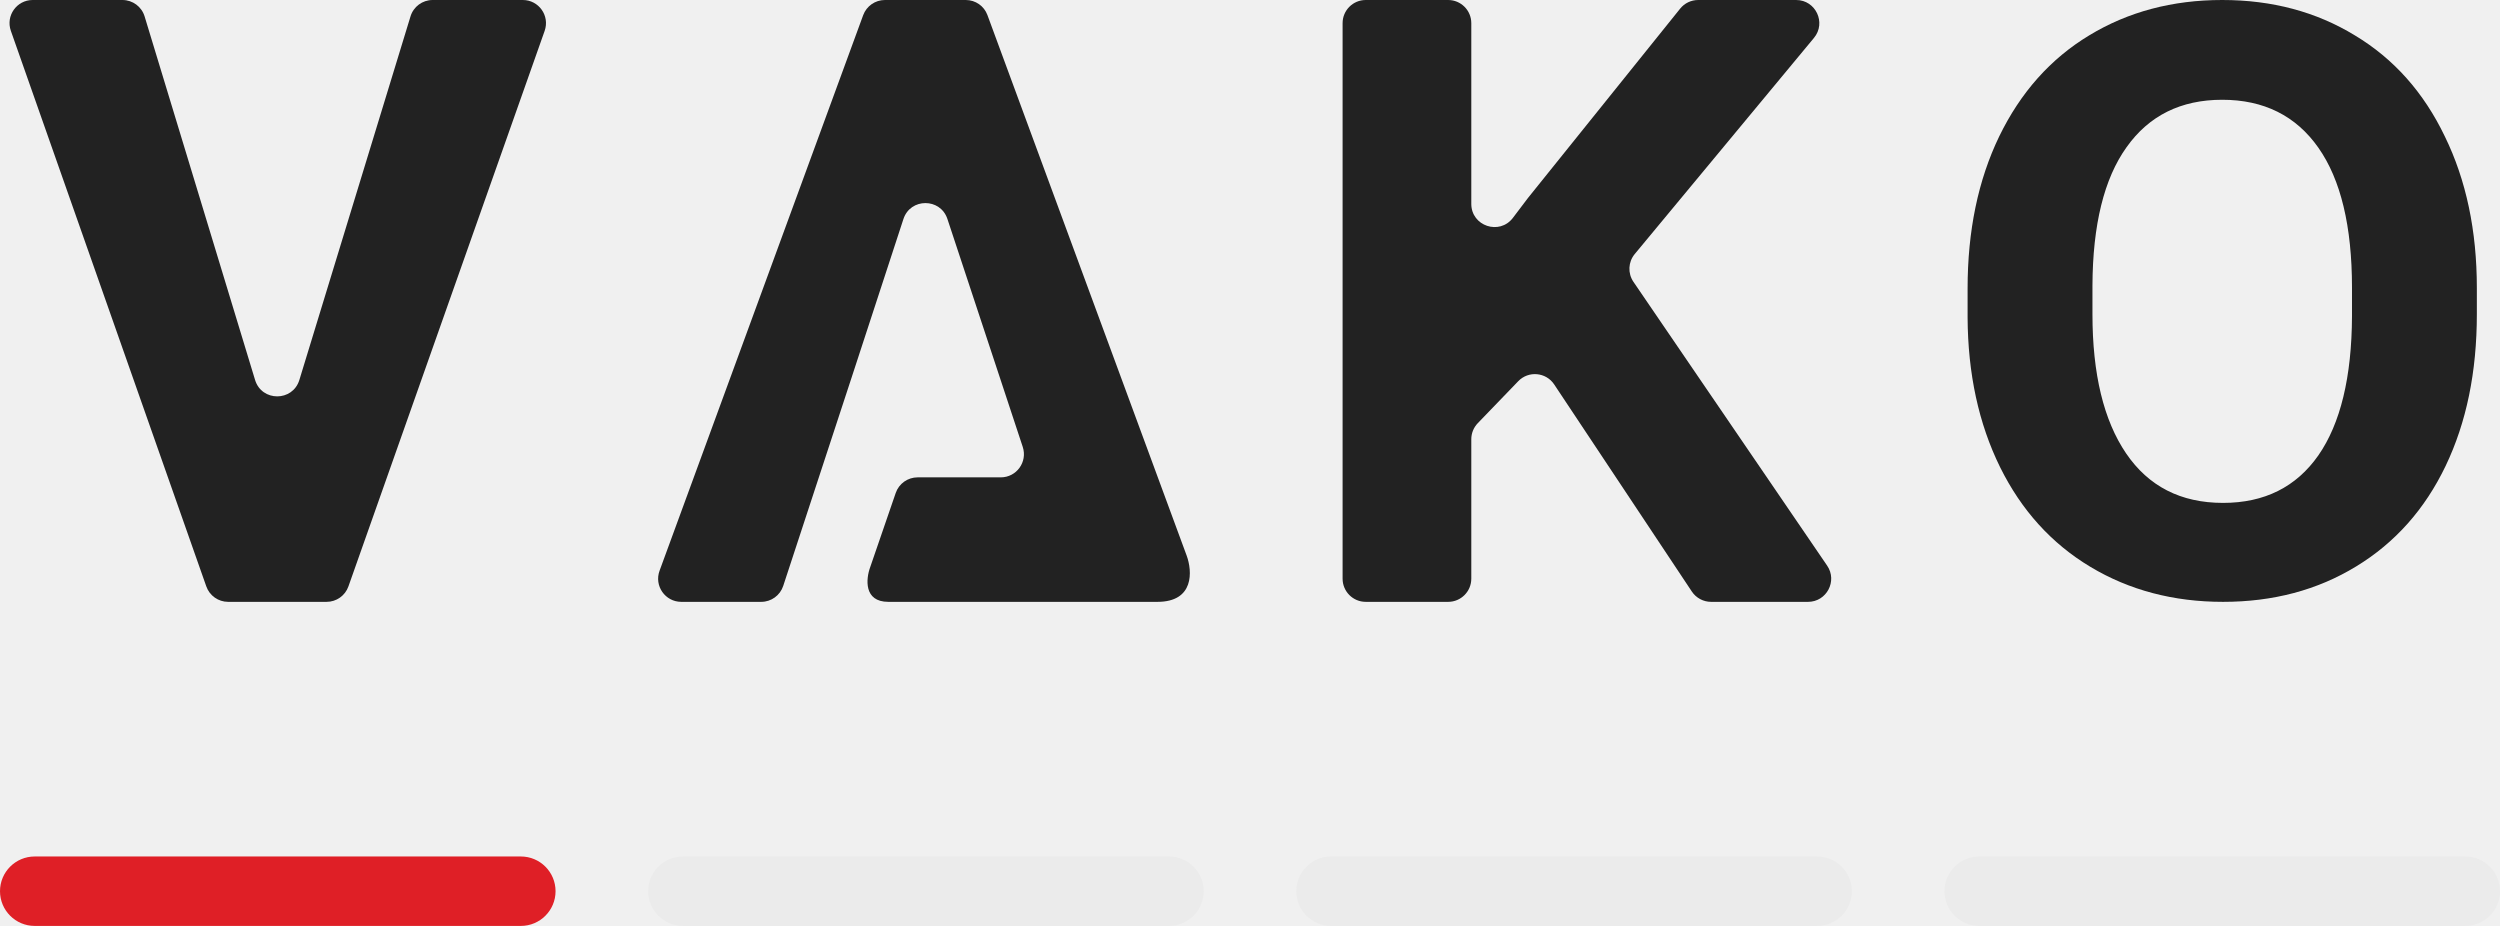
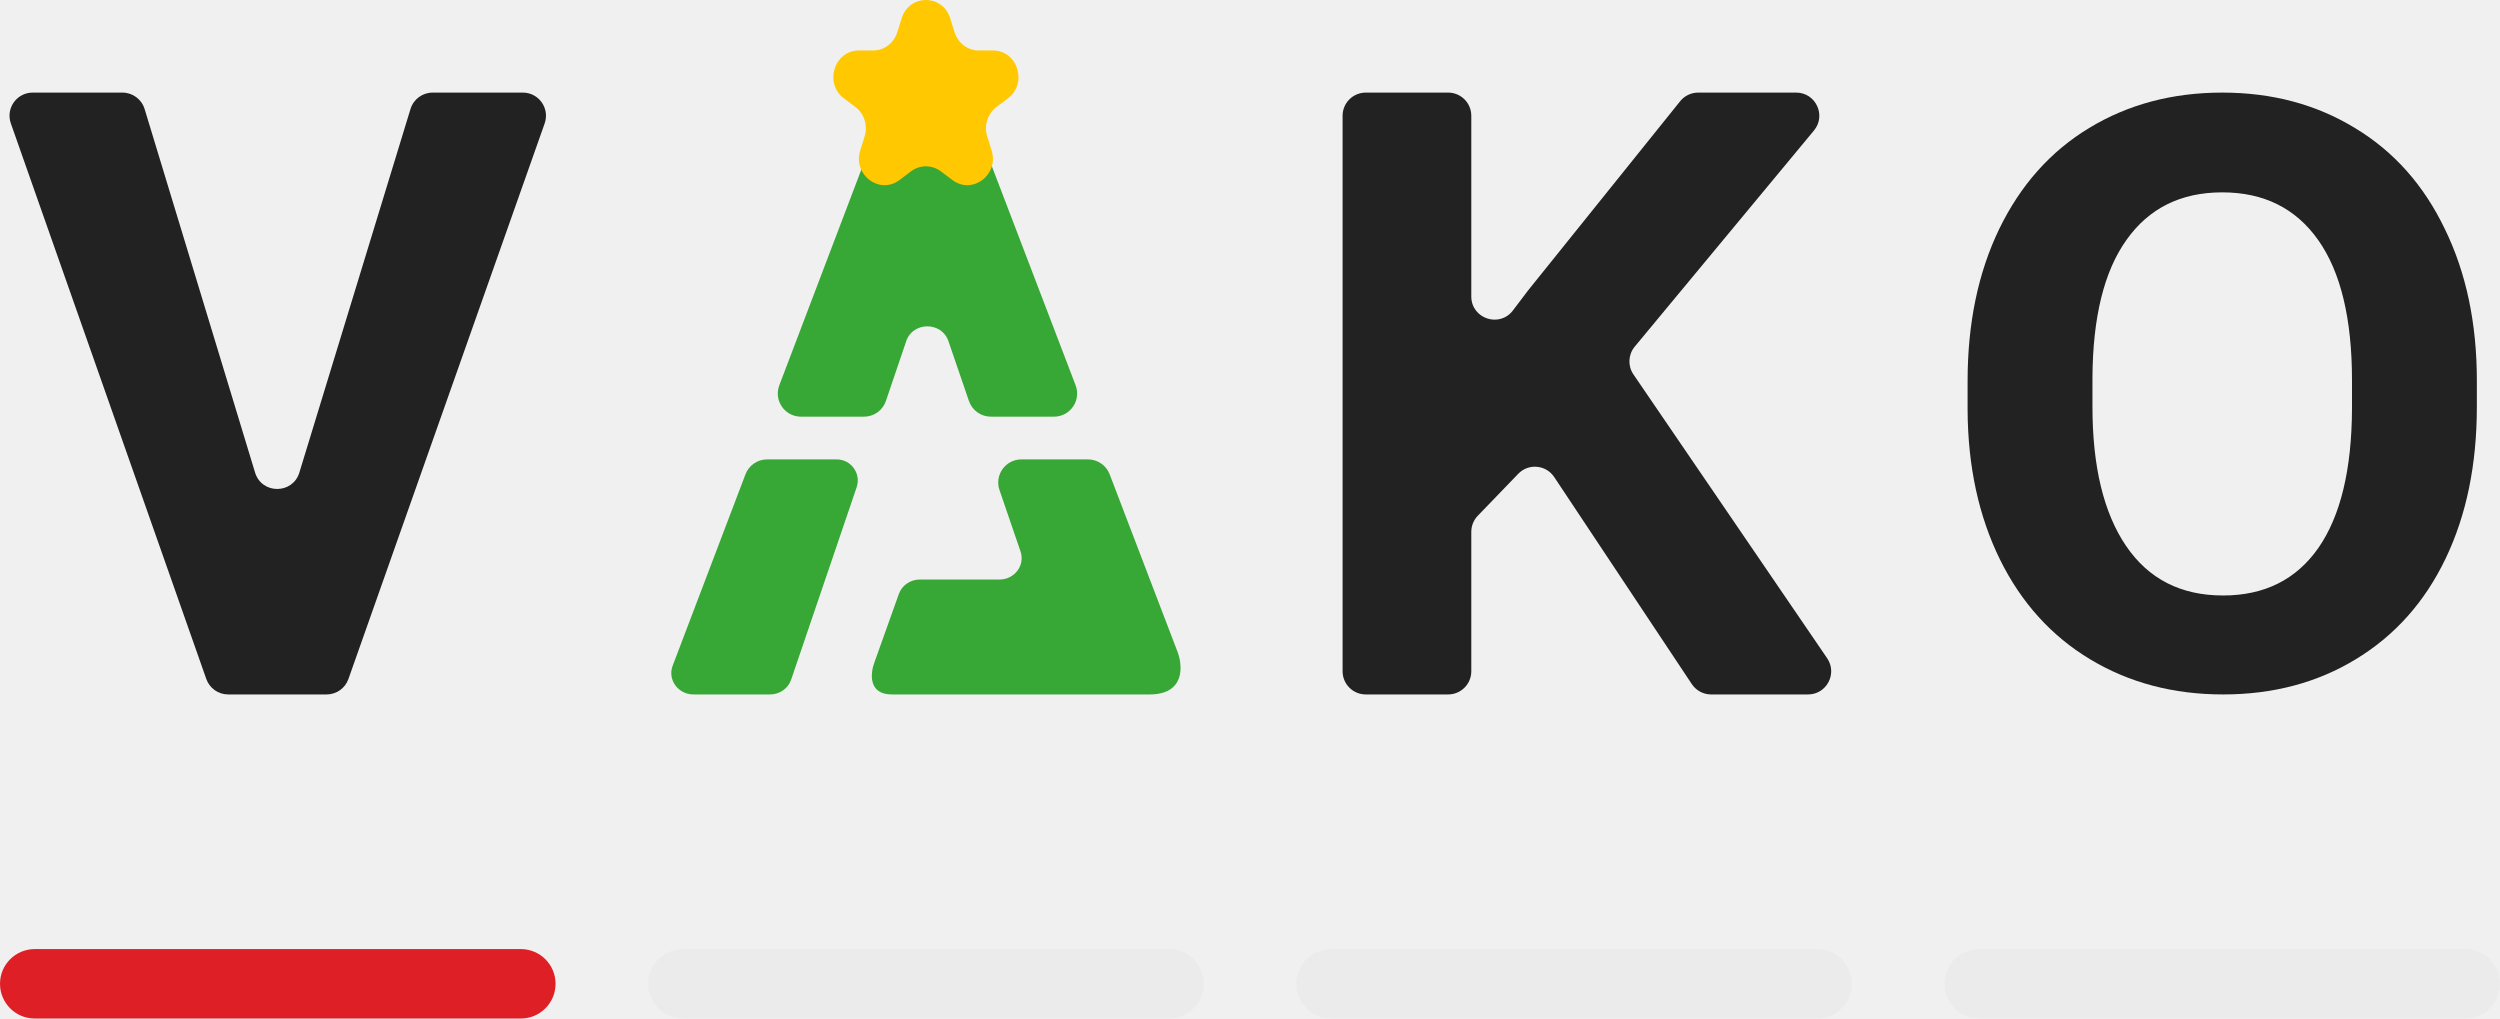
- <svg xmlns="http://www.w3.org/2000/svg" width="108" height="40" viewBox="0 0 108 40" fill="none">
-   <g clip-path="url(#clip0_4902_19940)">
-     <path d="M28 38.5C28 37.672 28.672 37 29.5 37H50.5C51.328 37 52 37.672 52 38.5C52 39.328 51.328 40 50.5 40H29.5C28.672 40 28 39.328 28 38.5Z" fill="#EBEBEB" />
-     <path d="M56 38.5C56 37.672 56.672 37 57.5 37H78.5C79.328 37 80 37.672 80 38.5C80 39.328 79.328 40 78.5 40H57.5C56.672 40 56 39.328 56 38.5Z" fill="#EBEBEB" />
-     <path d="M84 38.5C84 37.672 84.672 37 85.5 37H106.5C107.328 37 108 37.672 108 38.5C108 39.328 107.328 40 106.5 40H85.5C84.672 40 84 39.328 84 38.5Z" fill="#EBEBEB" />
-     <rect y="37" width="24" height="3" rx="1.5" fill="#DF1F26" />
-     <path d="M107 13.573C107 16.065 106.551 18.249 105.652 20.126C104.753 22.003 103.463 23.451 101.784 24.471C100.116 25.49 98.2 26 96.035 26C93.895 26 91.984 25.496 90.305 24.488C88.625 23.48 87.324 22.043 86.402 20.178C85.479 18.301 85.012 16.146 85 13.713V12.461C85 9.97 85.455 7.78 86.366 5.892C87.289 3.992 88.584 2.537 90.252 1.529C91.931 0.51 93.847 0 96 0C98.153 0 100.063 0.51 101.731 1.529C103.41 2.537 104.705 3.992 105.616 5.892C106.539 7.78 107 9.964 107 12.444V13.573ZM101.606 12.427C101.606 9.773 101.122 7.757 100.152 6.378C99.182 5 97.798 4.31 96 4.31C94.214 4.31 92.836 4.994 91.866 6.361C90.896 7.717 90.405 9.709 90.394 12.34V13.573C90.394 16.157 90.879 18.162 91.848 19.587C92.818 21.012 94.214 21.725 96.035 21.725C97.822 21.725 99.194 21.041 100.152 19.674C101.11 18.295 101.595 16.291 101.606 13.66V12.427Z" fill="#222222" />
-     <path d="M67.141 16.608C66.787 16.076 66.031 16.008 65.588 16.468L63.84 18.281C63.661 18.467 63.56 18.716 63.56 18.975V25C63.56 25.552 63.112 26 62.56 26H59C58.448 26 58 25.552 58 25V1C58 0.448 58.448 0 59 0H62.56C63.112 0 63.56 0.448 63.56 1V8.808C63.56 9.766 64.779 10.176 65.358 9.411L66.007 8.554L72.583 0.373C72.772 0.137 73.059 0 73.362 0H77.594C78.44 0 78.904 0.987 78.363 1.638L70.621 10.974C70.336 11.317 70.313 11.807 70.565 12.176L78.933 24.436C79.386 25.1 78.91 26 78.107 26H73.919C73.585 26 73.272 25.832 73.087 25.554L67.141 16.608Z" fill="#222222" />
-     <path d="M33.835 25.312L36.791 16.304L39.028 9.462C39.328 8.545 40.625 8.543 40.928 9.459L43.191 16.304L44.183 19.308C44.396 19.955 43.915 20.622 43.233 20.622H39.641C39.214 20.622 38.834 20.892 38.695 21.296L37.593 24.5C37.408 25 37.306 26 38.376 26H46.391H47.211H50C51.6 26 51.509 24.667 51.263 24L42.657 0.651C42.513 0.258 42.139 0 41.72 0H38.228C37.809 0 37.434 0.262 37.289 0.656L28.493 24.656C28.253 25.308 28.736 26 29.432 26H32.885C33.317 26 33.7 25.722 33.835 25.312Z" fill="#222222" />
-     <path d="M11.019 16.414C11.306 17.359 12.643 17.36 12.932 16.416L17.734 0.708C17.862 0.287 18.25 0 18.69 0H22.586C23.276 0 23.759 0.682 23.529 1.333L15.052 25.333C14.911 25.733 14.533 26 14.109 26H9.855C9.431 26 9.053 25.732 8.912 25.332L0.469 1.332C0.24 0.681 0.722 0 1.412 0H5.29C5.731 0 6.119 0.288 6.247 0.709L11.019 16.414Z" fill="#222222" />
+ <svg xmlns="http://www.w3.org/2000/svg" width="108" height="44" viewBox="0 0 108 44" fill="none">
+   <g clip-path="url(#clip0_4807_38741)">
+     <path d="M28 42.5C28 41.672 28.672 41 29.5 41H50.5C51.328 41 52 41.672 52 42.5C52 43.328 51.328 44 50.5 44H29.5C28.672 44 28 43.328 28 42.5Z" fill="#EBEBEB" />
+     <path d="M56 42.5C56 41.672 56.672 41 57.5 41H78.5C79.328 41 80 41.672 80 42.5C80 43.328 79.328 44 78.5 44H57.5C56.672 44 56 43.328 56 42.5Z" fill="#EBEBEB" />
+     <path d="M84 42.5C84 41.672 84.672 41 85.5 41H106.5C107.328 41 108 41.672 108 42.5C108 43.328 107.328 44 106.5 44H85.5C84.672 44 84 43.328 84 42.5Z" fill="#EBEBEB" />
+     <rect y="41" width="24" height="3" rx="1.5" fill="#DF1F26" />
+     <path d="M107 17.573C107 20.065 106.551 22.249 105.652 24.126C104.753 26.003 103.463 27.451 101.784 28.471C100.116 29.49 98.2 30 96.035 30C93.895 30 91.984 29.496 90.305 28.488C88.625 27.48 87.324 26.043 86.402 24.178C85.479 22.301 85.012 20.146 85 17.713V16.461C85 13.97 85.455 11.78 86.366 9.892C87.289 7.992 88.584 6.537 90.252 5.529C91.931 4.51 93.847 4 96 4C98.153 4 100.063 4.51 101.731 5.529C103.41 6.537 104.705 7.992 105.616 9.892C106.539 11.78 107 13.964 107 16.444V17.573ZM101.606 16.427C101.606 13.773 101.122 11.757 100.152 10.378C99.182 9 97.798 8.31 96 8.31C94.214 8.31 92.836 8.994 91.866 10.361C90.896 11.717 90.405 13.709 90.394 16.34V17.573C90.394 20.157 90.879 22.162 91.848 23.587C92.818 25.012 94.214 25.725 96.035 25.725C97.822 25.725 99.194 25.041 100.152 23.674C101.11 22.295 101.595 20.291 101.606 17.66V16.427Z" fill="#222222" />
+     <path d="M67.141 20.608C66.787 20.076 66.031 20.008 65.588 20.468L63.84 22.281C63.661 22.467 63.56 22.716 63.56 22.975V29C63.56 29.552 63.112 30 62.56 30H59C58.448 30 58 29.552 58 29V5C58 4.448 58.448 4 59 4H62.56C63.112 4 63.56 4.448 63.56 5V12.808C63.56 13.766 64.779 14.176 65.358 13.411L66.007 12.554L72.583 4.373C72.772 4.137 73.059 4 73.362 4H77.594C78.44 4 78.904 4.987 78.363 5.638L70.621 14.974C70.336 15.317 70.313 15.807 70.565 16.176L78.933 28.436C79.386 29.1 78.91 30 78.107 30H73.919C73.585 30 73.272 29.832 73.087 29.554L67.141 20.608Z" fill="#222222" />
+     <path d="M37.007 21.049L34.176 29.365C34.047 29.744 33.679 30 33.266 30H29.959C29.293 30 28.83 29.362 29.059 28.759L32.204 20.491C32.351 20.103 32.723 19.846 33.139 19.846H36.145C36.769 19.846 37.208 20.459 37.007 21.049Z" fill="#37A735" />
+     <path d="M42.805 18C42.378 18 41.998 17.729 41.859 17.325L40.97 14.731C40.679 13.886 39.437 13.887 39.15 14.734L38.272 17.321C38.135 17.727 37.754 18 37.325 18H34.601C33.901 18 33.418 17.299 33.666 16.645L37.484 6.605C37.623 6.242 37.982 6 38.384 6H41.728C42.13 6 42.487 6.238 42.626 6.601L46.466 16.643C46.716 17.297 46.233 18 45.532 18H42.805Z" fill="#37A735" />
+     <path d="M44.124 19.846C43.438 19.846 42.955 20.521 43.178 21.17L44.087 23.823C44.291 24.42 43.83 25.036 43.177 25.036H39.736C39.328 25.036 38.964 25.285 38.831 25.657L37.775 28.615C37.598 29.077 37.501 30 38.525 30H49.658C51.191 30 51.103 28.769 50.868 28.154L47.937 20.489C47.788 20.102 47.417 19.846 47.002 19.846H44.124Z" fill="#37A735" />
+     <path d="M38.952 0.789C39.282 -0.263 40.718 -0.263 41.048 0.789L41.237 1.392C41.384 1.863 41.807 2.181 42.285 2.181H42.896C43.963 2.181 44.407 3.597 43.544 4.247L43.049 4.62C42.663 4.911 42.501 5.426 42.649 5.897L42.838 6.5C43.168 7.552 42.006 8.427 41.142 7.777L40.648 7.404C40.261 7.113 39.739 7.113 39.352 7.404L38.858 7.777C37.994 8.427 36.832 7.552 37.162 6.5L37.351 5.897C37.499 5.426 37.337 4.911 36.951 4.62L36.456 4.247C35.593 3.597 36.037 2.181 37.104 2.181H37.715C38.193 2.181 38.616 1.863 38.763 1.392L38.952 0.789Z" fill="#FFC800" />
+     <path d="M11.019 20.414C11.306 21.359 12.643 21.36 12.932 20.416L17.734 4.708C17.862 4.287 18.25 4 18.69 4H22.586C23.276 4 23.759 4.682 23.529 5.333L15.052 29.333C14.911 29.733 14.533 30 14.109 30H9.855C9.431 30 9.053 29.732 8.912 29.332L0.469 5.332C0.24 4.681 0.722 4 1.412 4H5.29C5.731 4 6.119 4.288 6.247 4.709L11.019 20.414Z" fill="#222222" />
  </g>
  <defs>
-     <clipPath id="clip0_4902_19940">
-       <rect width="108" height="40" fill="white" />
+     <clipPath id="clip0_4807_38741">
+       <rect width="108" height="44" fill="white" />
    </clipPath>
  </defs>
</svg>
